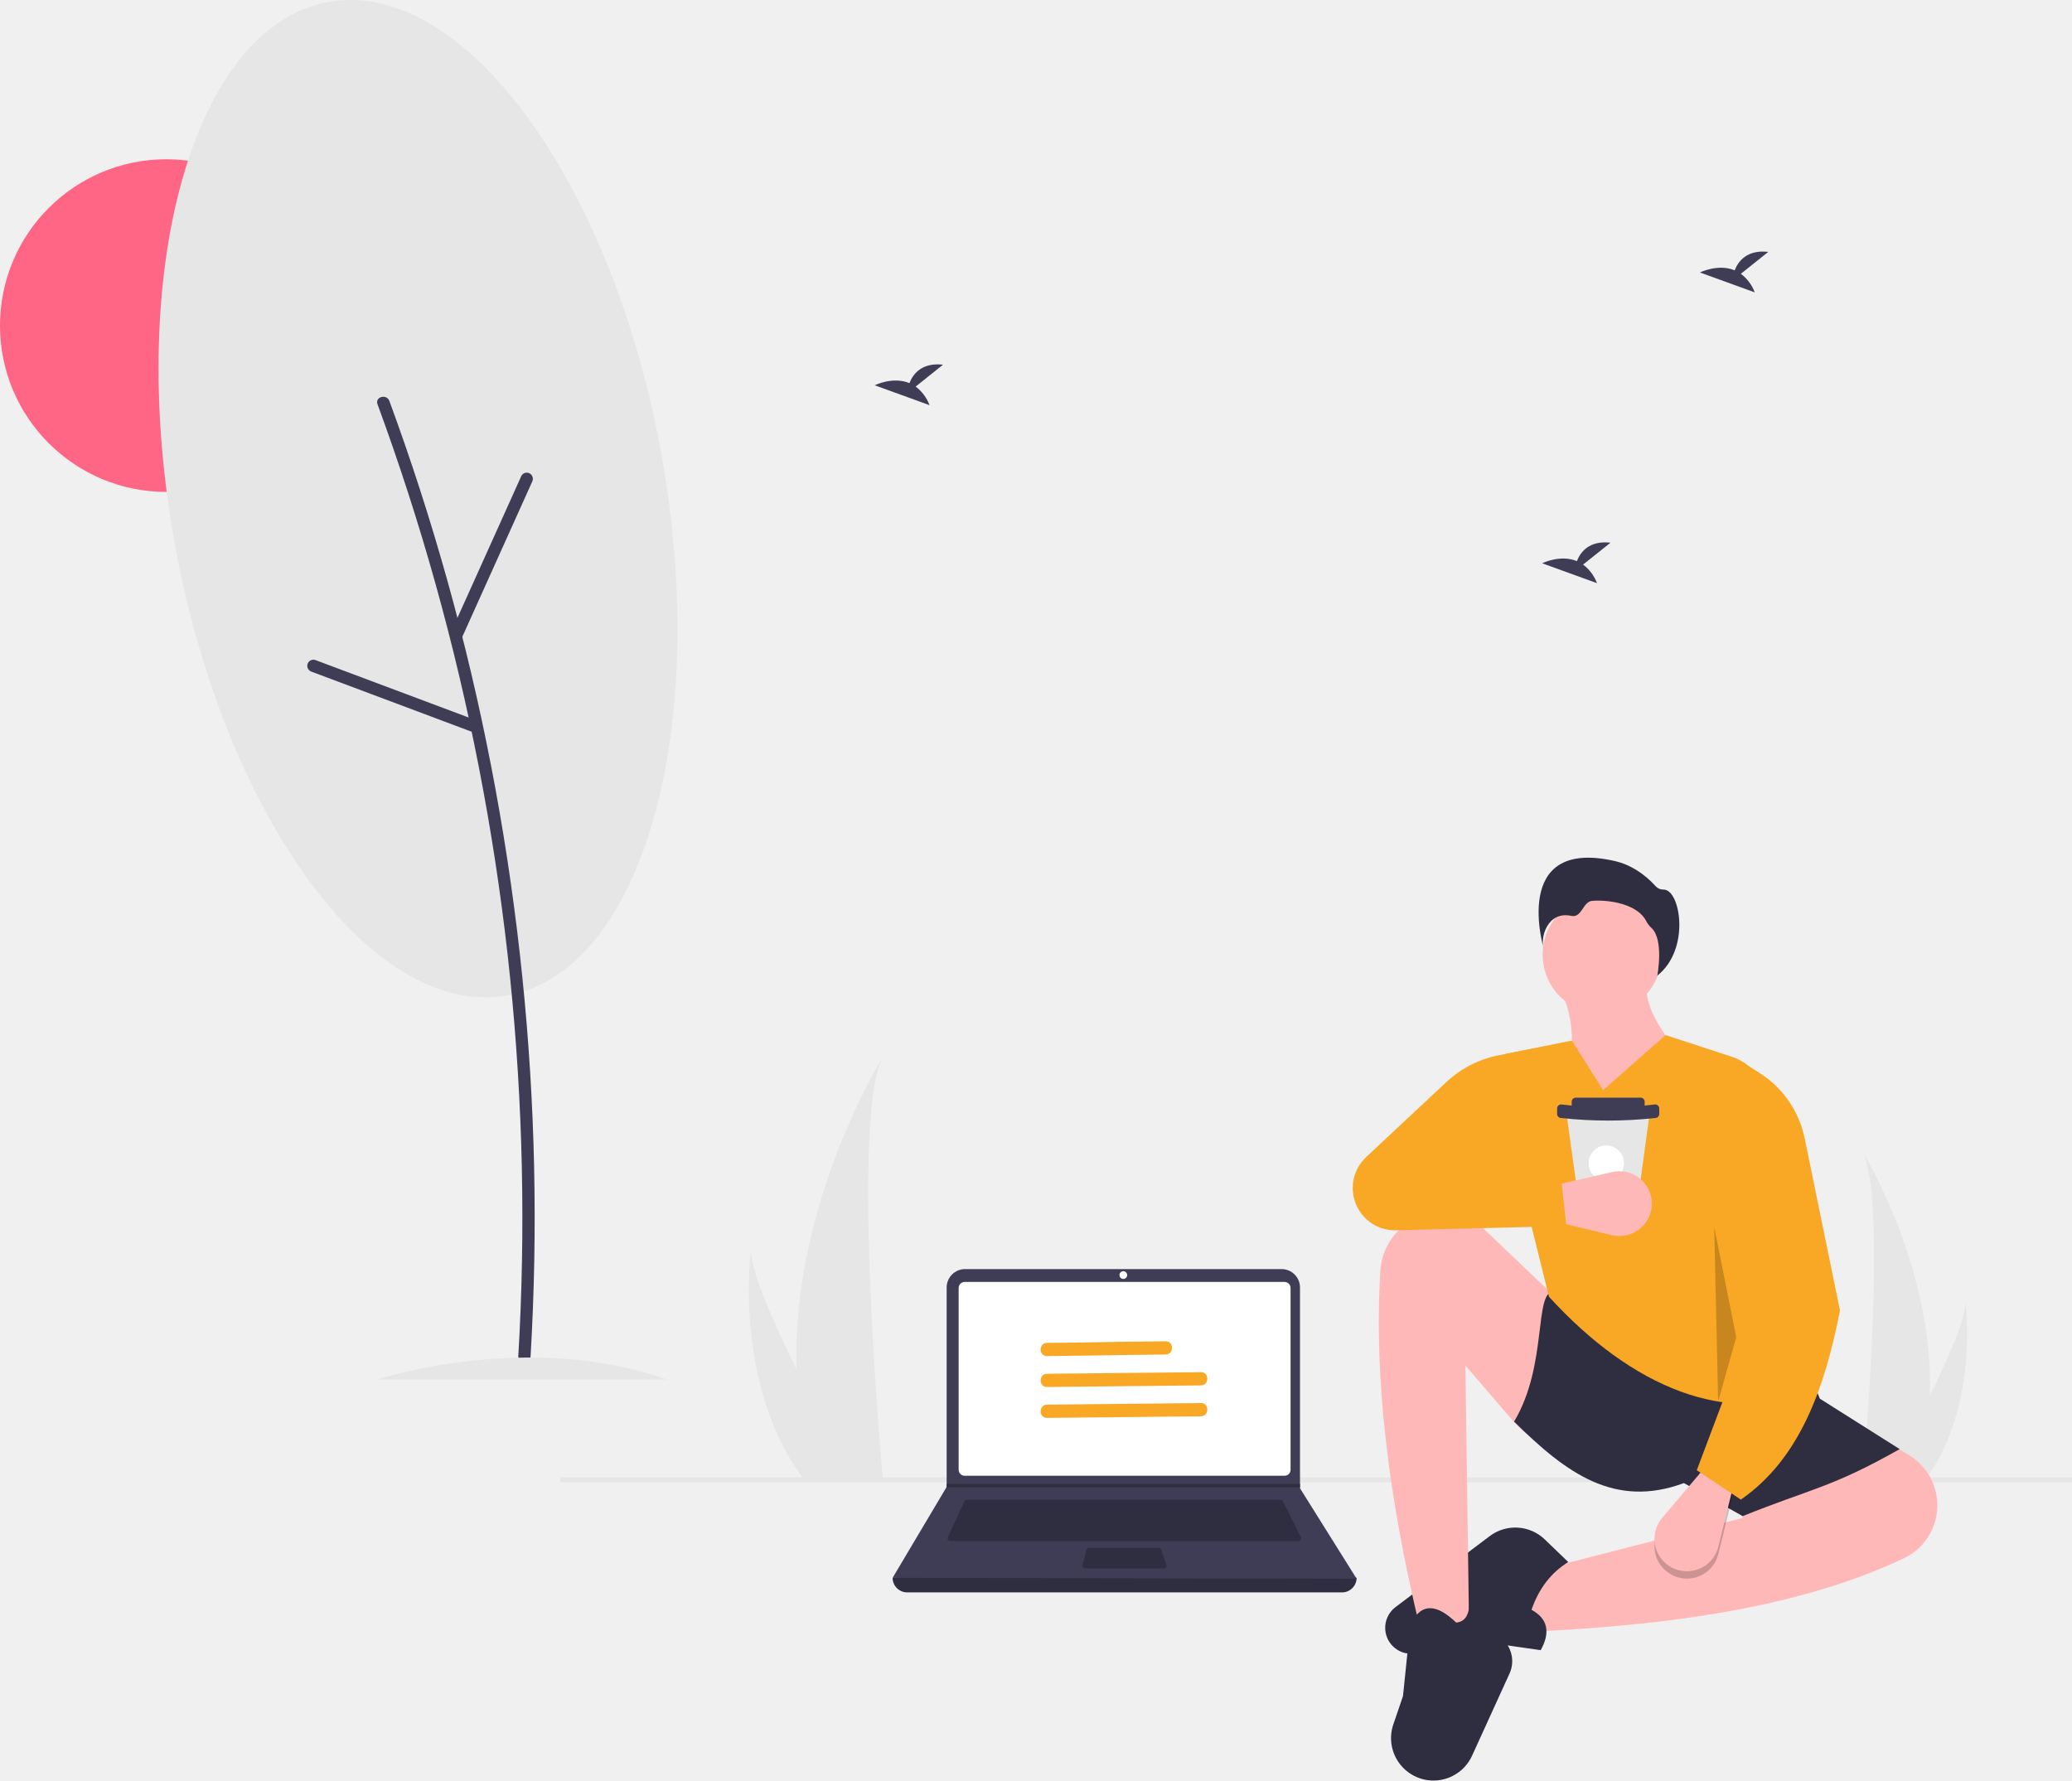
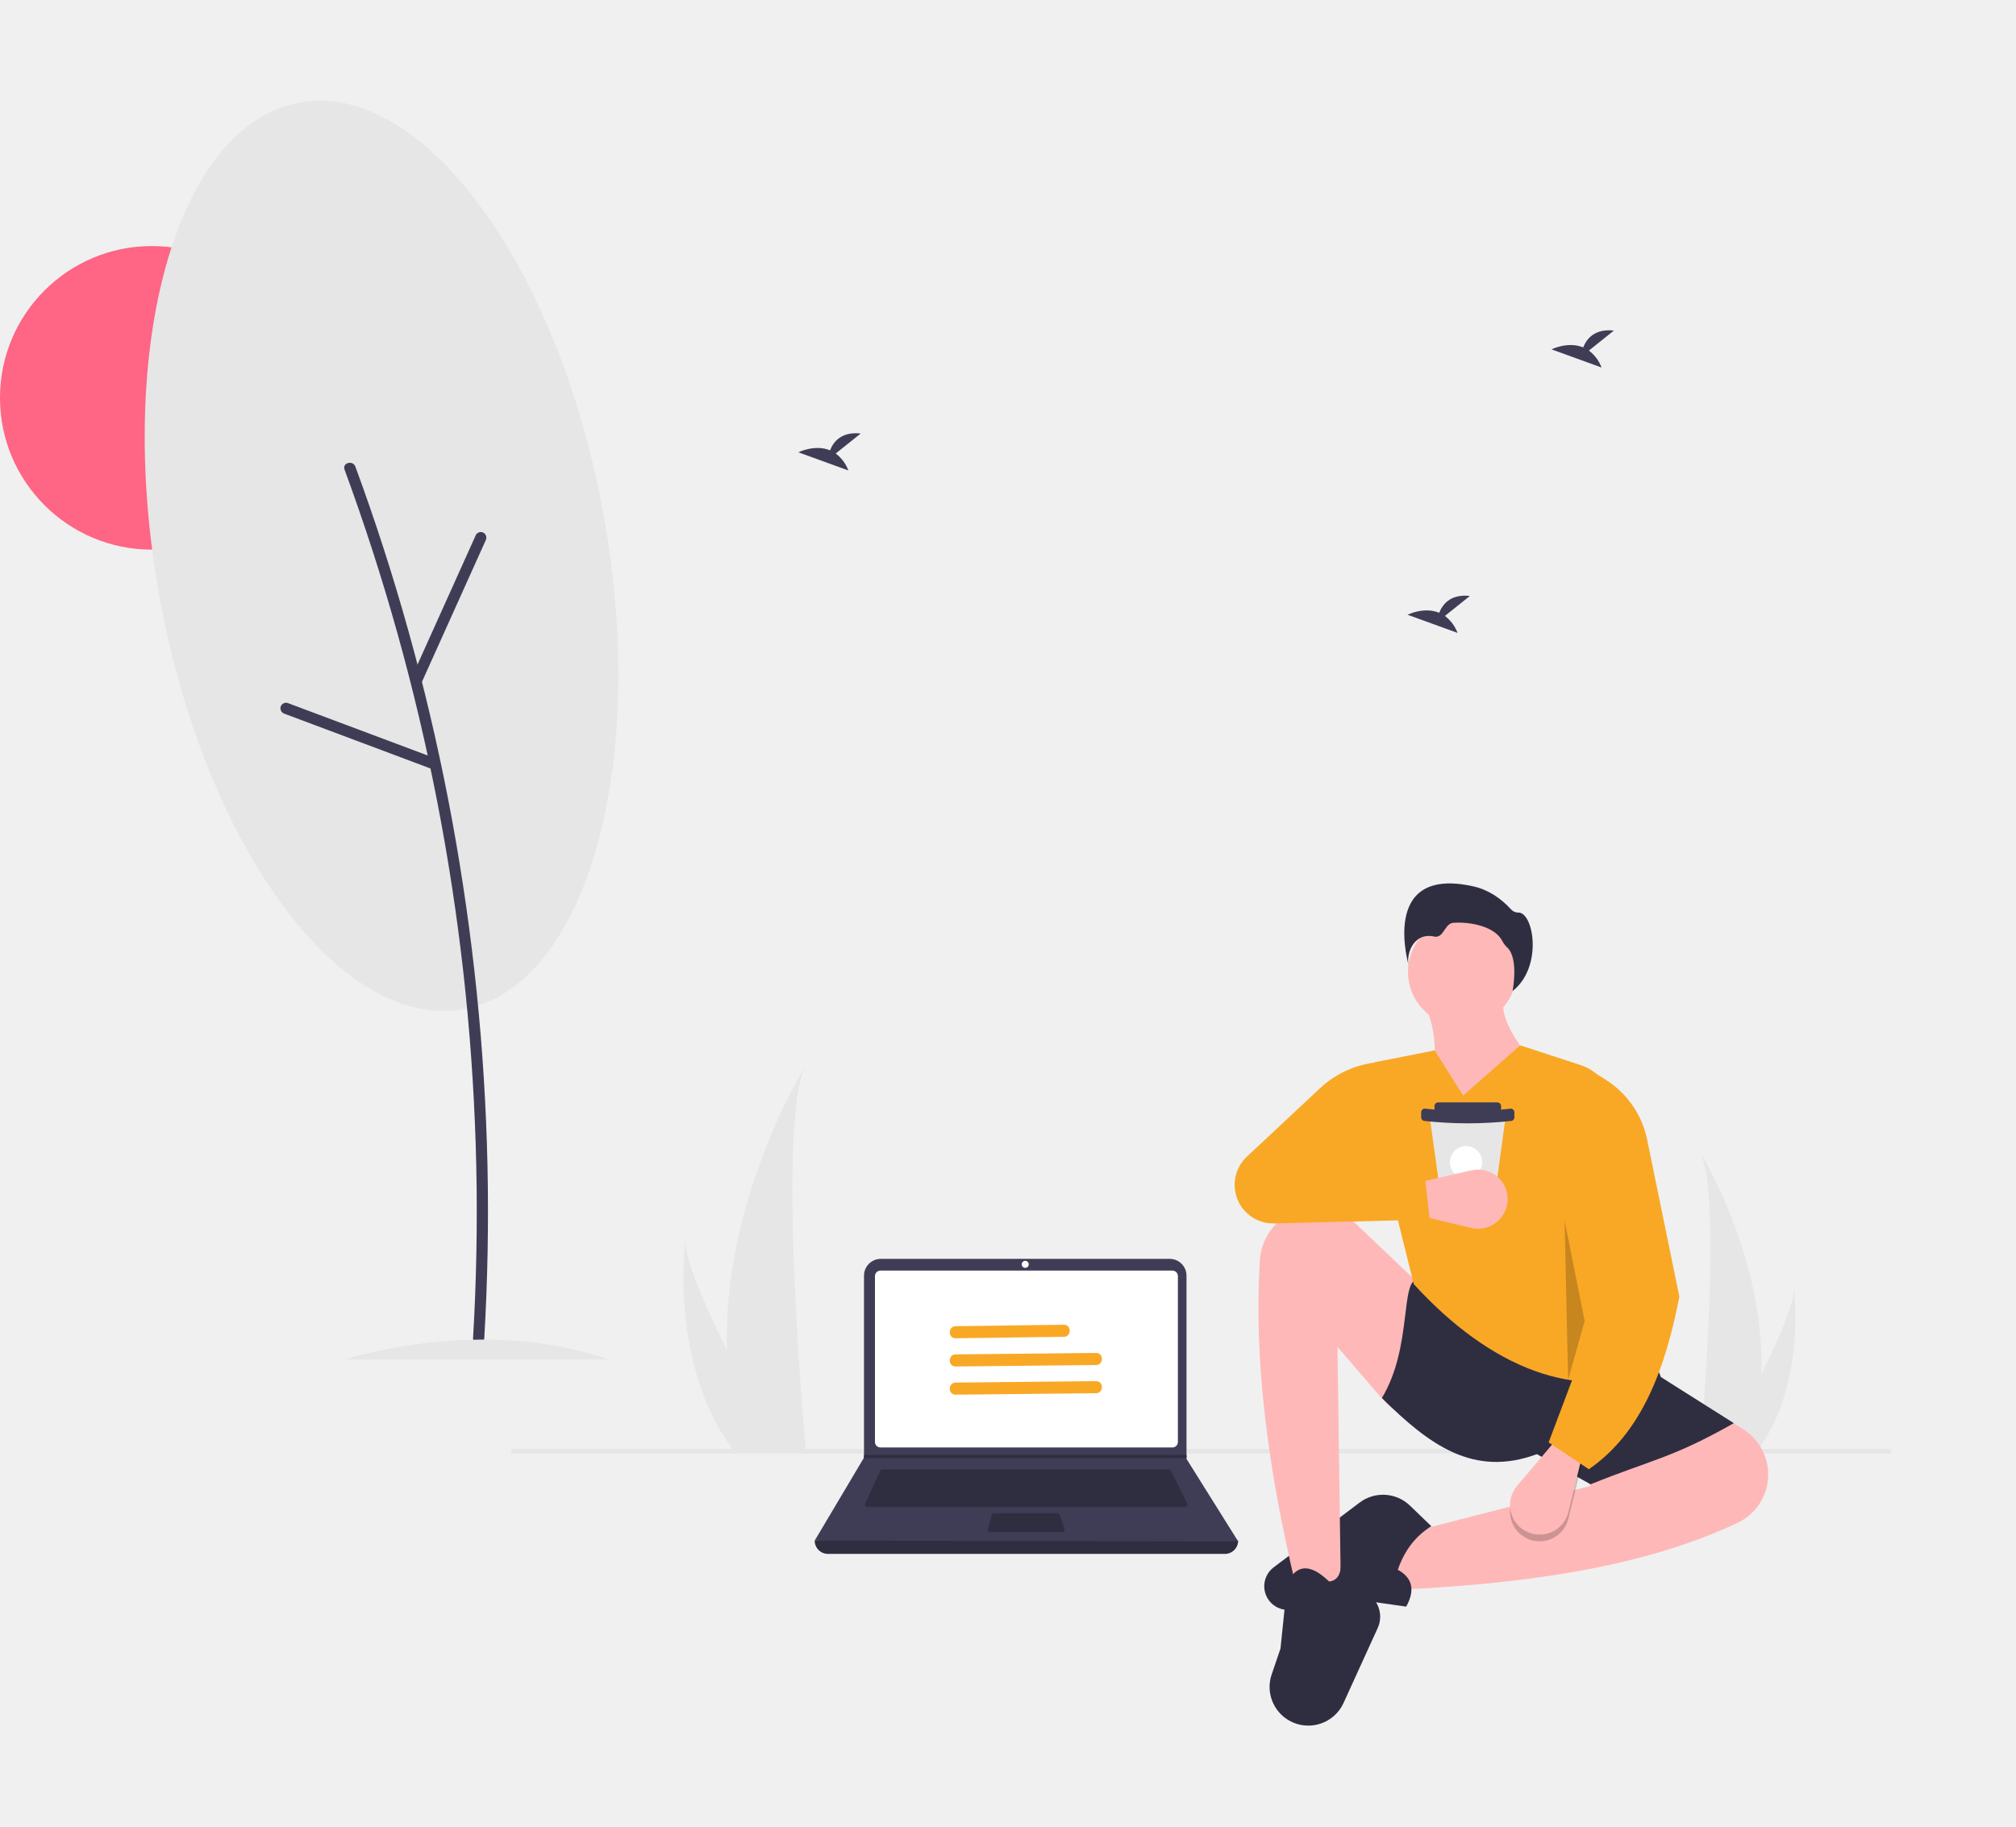
- <svg xmlns="http://www.w3.org/2000/svg" id="a379d9a4-f6fe-40d1-beba-a0916853bd02" data-name="Layer 1" width="938.759" height="806.748" viewBox="0 0 938.759 806.748">
+ <svg xmlns="http://www.w3.org/2000/svg" id="a379d9a4-f6fe-40d1-beba-a0916853bd02" data-name="Layer 1" width="1000.759" height="906.748" viewBox="0 0 1000.759 806.748">
  <circle cx="75.365" cy="147.524" r="75.365" fill="#ff6584" />
  <path d="M1004.987,679.013a136.649,136.649,0,0,1-6.383,37.774c-.089.284-.182.563-.275.847H974.507c.025-.254.051-.538.076-.847,1.588-18.26,10.746-129.398-.203-148.403C975.337,569.926,1006.834,620.992,1004.987,679.013Z" transform="translate(-130.6204 -46.62582)" fill="#e6e6e6" />
  <path d="M1003.2,716.787c-.199.284-.407.568-.618.847H984.711c.136-.241.292-.525.474-.847,2.952-5.329,11.691-21.259,19.802-37.774,8.717-17.748,16.714-36.169,16.041-42.836C1021.235,637.68,1027.267,683.52,1003.2,716.787Z" transform="translate(-130.6204 -46.62582)" fill="#e6e6e6" />
  <rect x="253.759" y="669.385" width="685" height="2.241" fill="#e6e6e6" />
  <path d="M822.844,785.981l3.328-27.453,94.004-24.125-10.815-32.444c7.533-21.607,20.759-32.2,44.922-21.629l41.564,25.82a26.533,26.533,0,0,1,12.493,23.97v0a26.512,26.512,0,0,1-15.095,22.535C946.715,774.711,887.411,783.151,822.844,785.981Z" transform="translate(-130.6204 -46.62582)" fill="#ffb8b8" />
  <path d="M828.667,794.3l-29.116-4.159-27.233,5.558a11.763,11.763,0,0,1-14.104-11.035v0a11.763,11.763,0,0,1,4.674-9.884l42.675-32.152A19.266,19.266,0,0,1,830.519,744.136l10.626,10.233c-7.604,4.717-13.259,11.796-16.638,21.629Q835.47,782.024,828.667,794.3Z" transform="translate(-130.6204 -46.62582)" fill="#2f2e41" />
  <circle cx="725.855" cy="432.526" r="26.927" fill="#ffb8b8" />
  <path d="M898.546,532.252l-60.313,25.373c4.902-24.612,7.345-47.032,0-60.728l38.683-4.575C874.997,502.847,884.784,516.944,898.546,532.252Z" transform="translate(-130.6204 -46.62582)" fill="#ffb8b8" />
  <path d="M796.223,785.149l-22.461-1.664c-13.76-57.38-20.805-111.615-17.73-161.112a27.997,27.997,0,0,1,28.552-26.31h0a27.96,27.96,0,0,1,18.639,7.698l29.046,27.641a119.534,119.534,0,0,1,29.43,43.819c8.226,21.545,5.273,33.624-14.365,31.573a48.46,48.46,0,0,1-31.554-16.776l-21.22-24.661Z" transform="translate(-130.6204 -46.62582)" fill="#ffb8b8" />
  <path d="M778.829,853.333h0a19.217,19.217,0,0,1-16.938-25.377l4.384-12.859,3.328-32.444c5.126-10.46,12.385-8.895,20.797-.832,5.348-.525,6.496-5.873,5.823-13.31l16.865,22.702a13.534,13.534,0,0,1,1.45,13.685l-16.973,37.231A19.217,19.217,0,0,1,778.829,853.333Z" transform="translate(-130.6204 -46.62582)" fill="#2f2e41" />
  <path d="M991.303,703.207c-30.78,17.47-40.427,17.977-71.127,30.364l-26.621-14.974c-31.264,11.56-53.195-4.287-76.95-27.869,15.545-25.893,8.67-59.54,18.302-59.065l115.218,36.188,4.991,12.478Z" transform="translate(-130.6204 -46.62582)" fill="#2f2e41" />
  <path d="M954.283,676.17c-40.682,17.609-84.486-1.035-121.873-42.011l-24.756-99.979a8.344,8.344,0,0,1,6.428-10.325l28.727-5.745,14.142,22.461,28.284-24.957,30.038,9.82A23.192,23.192,0,0,1,930.907,543.455Z" transform="translate(-130.6204 -46.62582)" fill="#f9a826" />
  <path d="M889.664,760.928h0a14.691,14.691,0,0,1-5.976-23.229l19.017-22.43,13.31,7.487-6.854,27.943A14.691,14.691,0,0,1,889.664,760.928Z" transform="translate(-130.6204 -46.62582)" opacity="0.2" />
  <path d="M889.664,757.601l0,0a14.691,14.691,0,0,1-5.976-23.229L902.706,711.942l13.31,7.487-6.854,27.943A14.691,14.691,0,0,1,889.664,757.601Z" transform="translate(-130.6204 -46.62582)" fill="#ffb8b8" />
  <path d="M919.344,726.084,899.378,712.774l29.116-77.366L917.68,526.429l9.865,6.166a46.098,46.098,0,0,1,20.726,29.828l15.995,77.976C957.267,676.341,945.602,707.964,919.344,726.084Z" transform="translate(-130.6204 -46.62582)" fill="#f9a826" />
  <polygon points="776.661 555.922 786.644 605.836 778.433 635.028 776.661 555.922" opacity="0.2" />
  <path d="M830.142,476.842s-15.517-50.783,31.907-40.133c7.356,1.652,13.711,5.928,18.766,11.521a4.57,4.57,0,0,0,3.572,1.459c7.576,0,12.255,27.072-2.896,38.976,0,0,3.092-16.02-2.528-21.478a12.056,12.056,0,0,1-2.501-3.221c-3.658-7.378-15.952-9.8-24.432-9.172-4.329.321-4.707,7.868-9.5,6.814C831.626,459.211,828.145,471.843,830.142,476.842Z" transform="translate(-130.6204 -46.62582)" fill="#2f2e41" />
  <path d="M877.875,552.216l-.314,2.299-1.938,14.188-3.174,23.234-.795,5.817a1.853,1.853,0,0,1-1.836,1.603H848.655a1.854,1.854,0,0,1-1.836-1.598l-.808-5.822-3.227-23.234-1.972-14.198-.317-2.284a1.853,1.853,0,0,1,1.835-2.109h33.708a1.854,1.854,0,0,1,1.836,2.104Z" transform="translate(-130.6204 -46.62582)" fill="#e6e6e6" />
  <path d="M713.943,497.33H743.294a1.854,1.854,0,0,1,1.854,1.854v2.449a1.854,1.854,0,0,1-1.854,1.854H713.943a1.854,1.854,0,0,1-1.854-1.854V499.184A1.854,1.854,0,0,1,713.943,497.33Z" fill="#3f3d56" />
  <path d="M880.526,553.19a196.189,196.189,0,0,1-42.575,0,1.853,1.853,0,0,1-1.853-1.853h0v-2.449a1.853,1.853,0,0,1,1.853-1.853,174.442,174.442,0,0,0,42.575,0,1.853,1.853,0,0,1,1.853,1.853v2.449A1.853,1.853,0,0,1,880.526,553.19Z" transform="translate(-130.6204 -46.62582)" fill="#3f3d56" />
  <circle cx="727.759" cy="527.008" r="8" fill="#fff" />
  <path d="M878.946,590.465v0A14.691,14.691,0,0,1,860.905,606.269L832.311,599.404l.684-15.256,28.033-6.477A14.691,14.691,0,0,1,878.946,590.465Z" transform="translate(-130.6204 -46.62582)" fill="#ffb8b8" />
  <path d="M840.313,602.132l-77.169,1.929a19.167,19.167,0,0,1-19.454-21.872v0a19.167,19.167,0,0,1,5.88-11.287l36.333-33.989a48.519,48.519,0,0,1,24.204-12.256l12.734-2.388,7.487,56.569-43.259-4.991,50.746,5.823Z" transform="translate(-130.6204 -46.62582)" fill="#f9a826" />
  <path d="M738.651,768.127H541.643a6.606,6.606,0,0,1-6.606-6.606h0q107.123-12.45,210.219,0h0A6.606,6.606,0,0,1,738.651,768.127Z" transform="translate(-130.6204 -46.62582)" fill="#2f2e41" />
  <path d="M745.256,761.91,535.038,761.521l24.364-40.995.117-.194V629.985a8.35,8.35,0,0,1,8.35-8.35H711.26a8.35,8.35,0,0,1,8.35,8.35v90.969Z" transform="translate(-130.6204 -46.62582)" fill="#3f3d56" />
  <path d="M567.678,627.463a2.723,2.723,0,0,0-2.72,2.72v82.378a2.723,2.723,0,0,0,2.72,2.72H712.616a2.723,2.723,0,0,0,2.72-2.72V630.183a2.723,2.723,0,0,0-2.72-2.72Z" transform="translate(-130.6204 -46.62582)" fill="#fff" />
  <path d="M568.63,726.161a1.169,1.169,0,0,0-1.059.678l-7.507,16.32a1.166,1.166,0,0,0,1.059,1.653H718.995a1.166,1.166,0,0,0,1.042-1.687l-8.16-16.32a1.16,1.16,0,0,0-1.042-.644Z" transform="translate(-130.6204 -46.62582)" fill="#2f2e41" />
  <circle cx="508.944" cy="577.728" r="1.749" fill="#fff" />
  <path d="M624.047,747.921a1.168,1.168,0,0,0-1.125.863l-1.883,6.994a1.166,1.166,0,0,0,1.125,1.469H657.976a1.165,1.165,0,0,0,1.101-1.547l-2.421-6.994a1.166,1.166,0,0,0-1.102-.784Z" transform="translate(-130.6204 -46.62582)" fill="#2f2e41" />
  <polygon points="588.99 672.346 588.99 673.901 428.781 673.901 428.901 673.706 428.901 672.346 588.99 672.346" fill="#2f2e41" />
  <path d="M491.522,667.133a175.145,175.145,0,0,0,8.182,48.416c.114.364.233.722.353,1.086H530.589c-.033-.326-.065-.689-.098-1.086-2.036-23.404-13.773-165.851.261-190.21C529.525,527.314,489.155,592.766,491.522,667.133Z" transform="translate(-130.6204 -46.62582)" fill="#e6e6e6" />
  <path d="M493.813,715.548c.255.364.521.727.793,1.086h22.905c-.174-.309-.375-.673-.608-1.086-3.784-6.83-14.984-27.248-25.381-48.416-11.173-22.748-21.423-46.358-20.56-54.903C470.696,614.156,462.965,672.909,493.813,715.548Z" transform="translate(-130.6204 -46.62582)" fill="#e6e6e6" />
  <path d="M545.473,221.785l12.413-9.928c-9.643-1.064-13.606,4.195-15.227,8.358-7.534-3.128-15.735.972-15.735.972l24.837,9.017A18.795,18.795,0,0,0,545.473,221.785Z" transform="translate(-130.6204 -46.62582)" fill="#3f3d56" />
  <path d="M919.357,170.679l12.413-9.928c-9.643-1.064-13.606,4.195-15.227,8.358-7.534-3.128-15.735.972-15.735.972l24.837,9.017A18.795,18.795,0,0,0,919.357,170.679Z" transform="translate(-130.6204 -46.62582)" fill="#3f3d56" />
  <path d="M847.876,302.435l12.413-9.928c-9.643-1.064-13.606,4.195-15.227,8.358-7.534-3.128-15.735.972-15.735.972l24.837,9.017A18.795,18.795,0,0,0,847.876,302.435Z" transform="translate(-130.6204 -46.62582)" fill="#3f3d56" />
  <ellipse cx="320.013" cy="272.581" rx="112.082" ry="228.693" transform="translate(-173.9083 14.4814) rotate(-10.22048)" fill="#e6e6e6" />
  <path d="M301.656,229.775q14.788,40.211,26.319,81.518,11.509,41.268,19.69,83.369,8.18,42.087,12.971,84.738,4.767,42.576,6.125,85.443,1.35,42.821-.746,85.658-.258,5.248-.568,10.493c-.211,3.582,5.362,3.57,5.572,0q2.526-42.972,1.585-86.051-.946-42.832-5.319-85.497-4.384-42.789-12.146-85.146-7.767-42.338-18.913-83.963-11.139-41.578-25.615-82.165-1.766-4.949-3.582-9.88c-1.227-3.337-6.614-1.895-5.373,1.481Z" transform="translate(-130.6204 -46.62582)" fill="#3f3d56" />
  <path d="M340.048,335.23l24.685-54.809L371.69,264.973a2.871,2.871,0,0,0-.999-3.812,2.808,2.808,0,0,0-3.812.999L342.194,316.97,335.237,332.418a2.871,2.871,0,0,0,.999,3.812,2.808,2.808,0,0,0,3.812-.999Z" transform="translate(-130.6204 -46.62582)" fill="#3f3d56" />
  <path d="M345.502,372.68l-56.285-21.103-15.864-5.948a2.809,2.809,0,0,0-3.427,1.946,2.847,2.847,0,0,0,1.946,3.427L328.157,372.105l15.864,5.948a2.809,2.809,0,0,0,3.427-1.946,2.847,2.847,0,0,0-1.946-3.427Z" transform="translate(-130.6204 -46.62582)" fill="#3f3d56" />
  <path d="M301.672,671.626s67.789-22.287,130.934,0" transform="translate(-130.6204 -46.62582)" fill="#e6e6e6" />
  <path d="M604.998,661.066c13.433-.14,26.864-.38,40.296-.562q6.717-.091,13.434-.16c3.859-.04,3.868-6.04,0-6-13.433.14-26.864.38-40.296.562q-6.717.091-13.434.16c-3.859.04-3.868,6.04,0,6Z" transform="translate(-130.6204 -46.62582)" fill="#f9a826" />
  <path d="M604.998,675.066l54.29-.562,15.44-.16c3.859-.04,3.868-6.04,0-6l-54.29.562-15.44.16c-3.859.04-3.868,6.04,0,6Z" transform="translate(-130.6204 -46.62582)" fill="#f9a826" />
  <path d="M604.998,689.066l54.29-.562,15.44-.16c3.859-.04,3.868-6.04,0-6l-54.29.562-15.44.16c-3.859.04-3.868,6.04,0,6Z" transform="translate(-130.6204 -46.62582)" fill="#f9a826" />
</svg>
